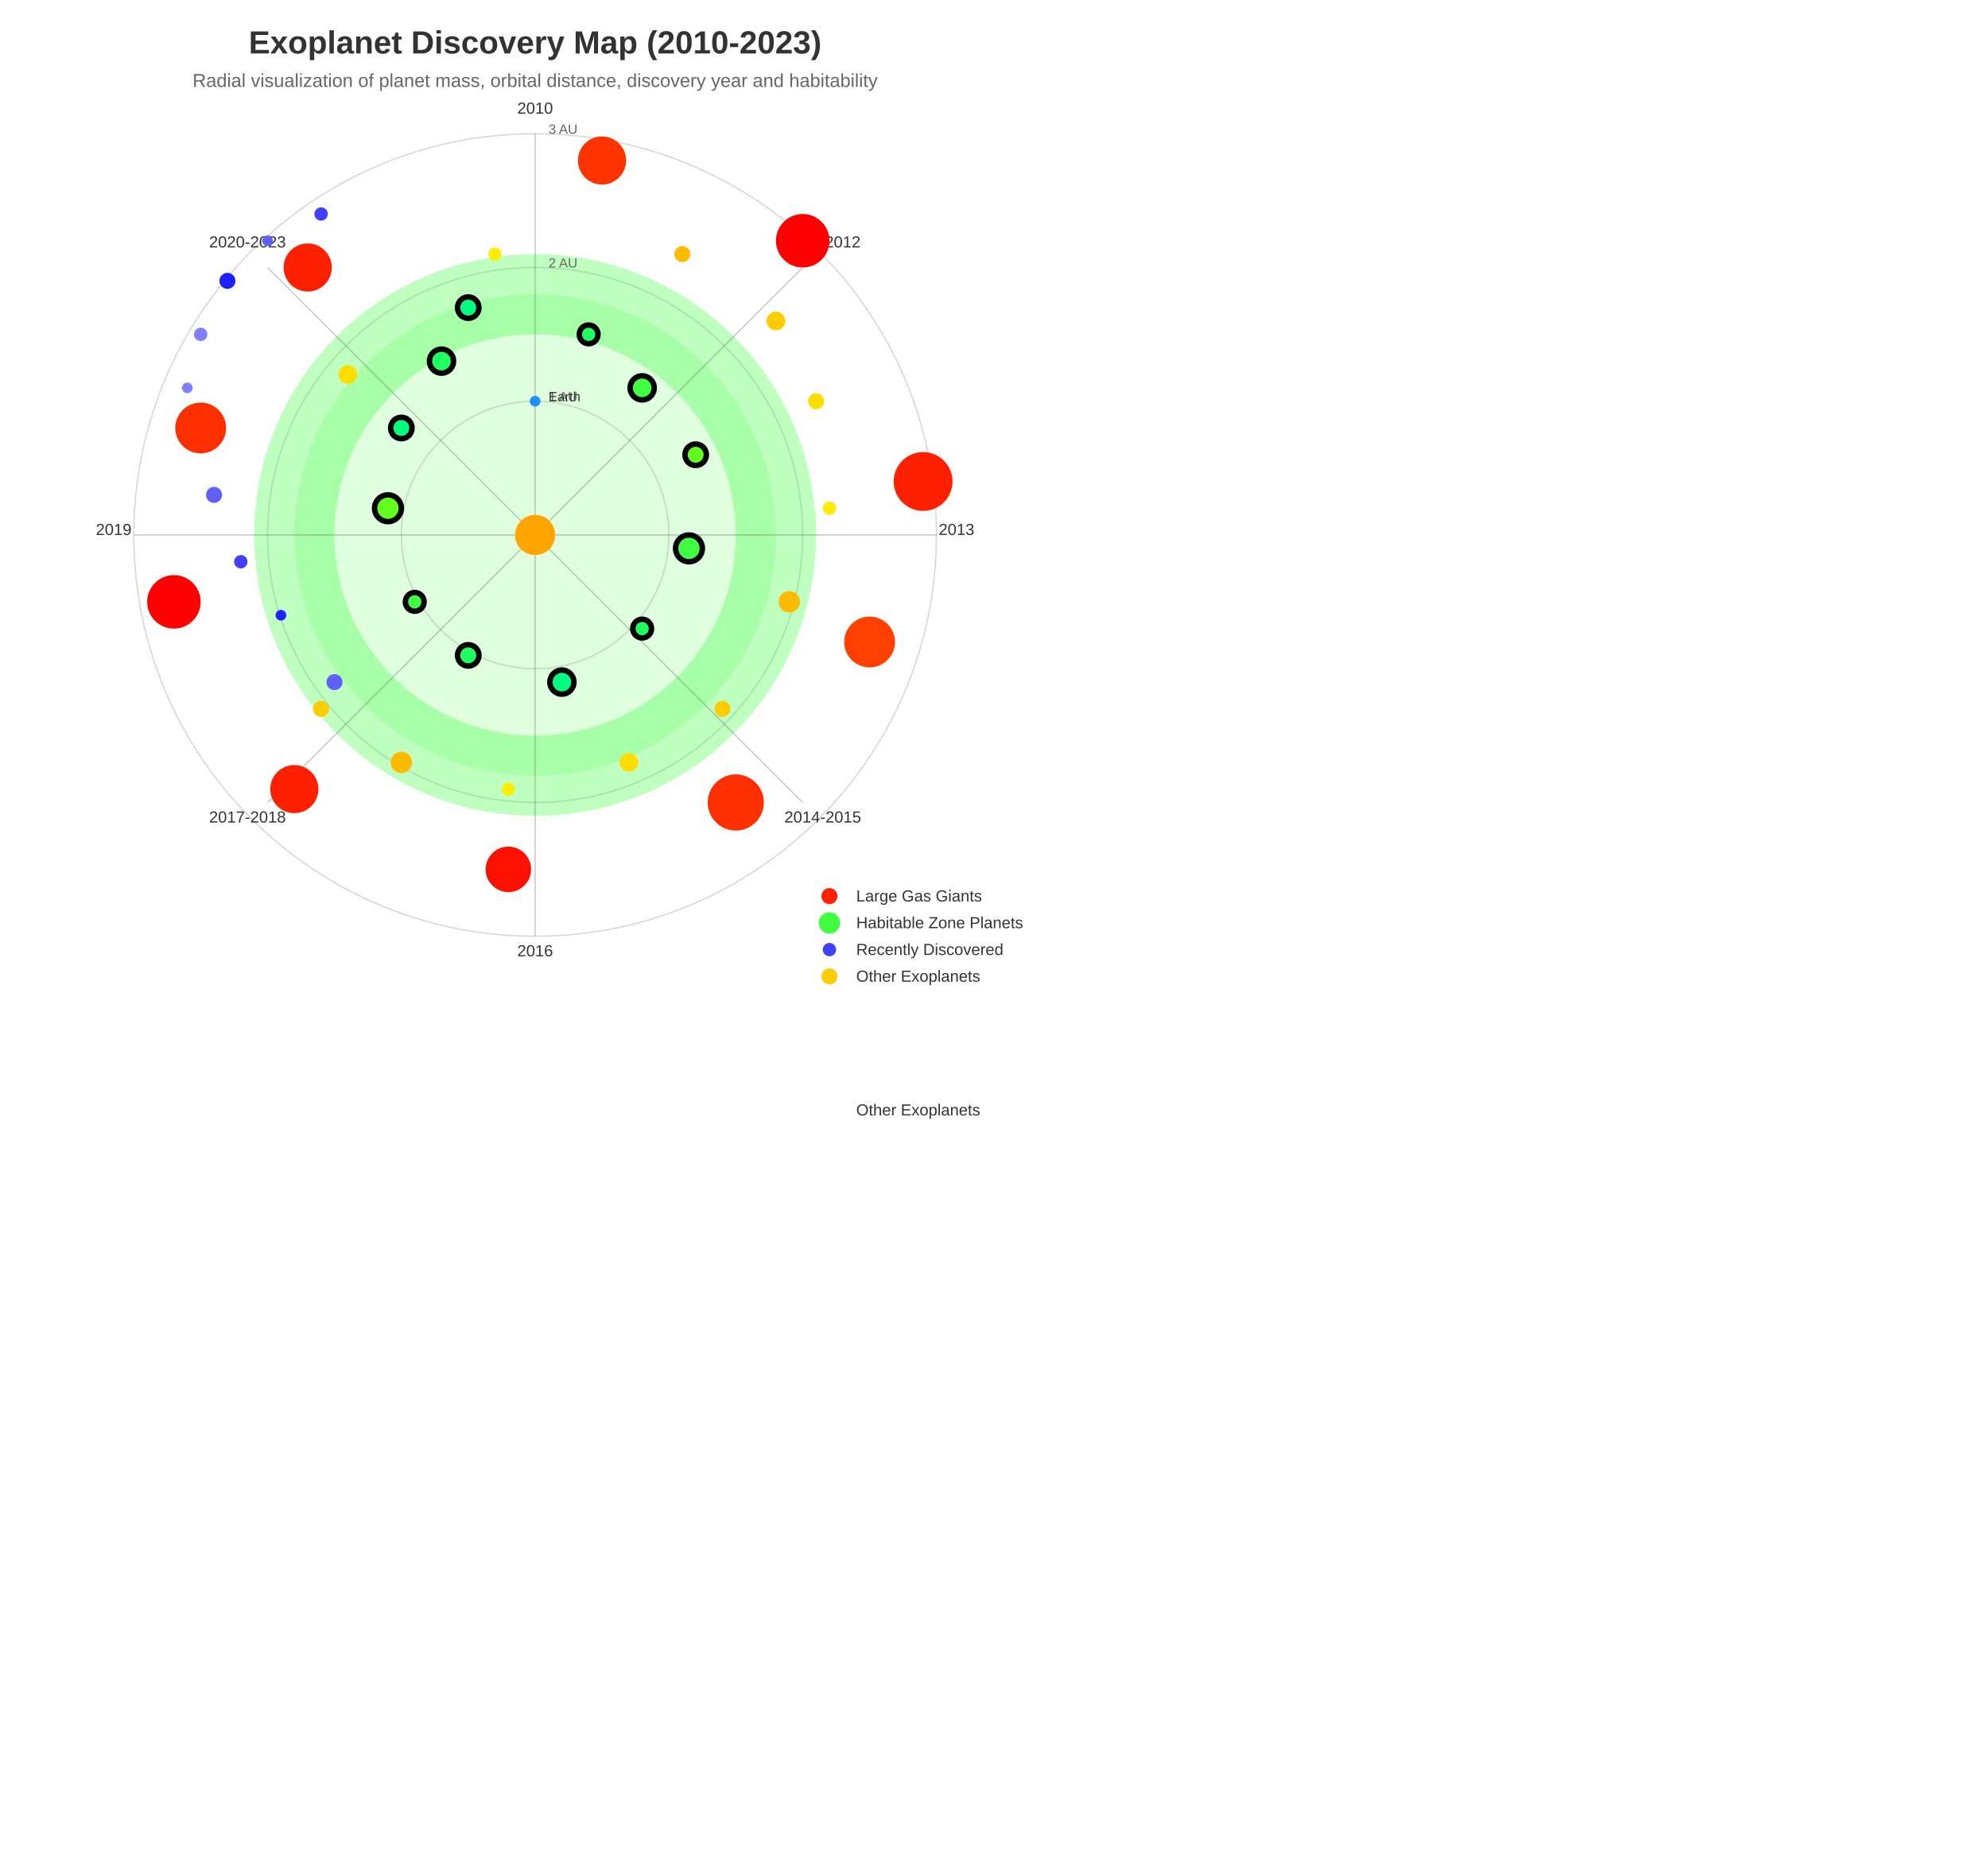
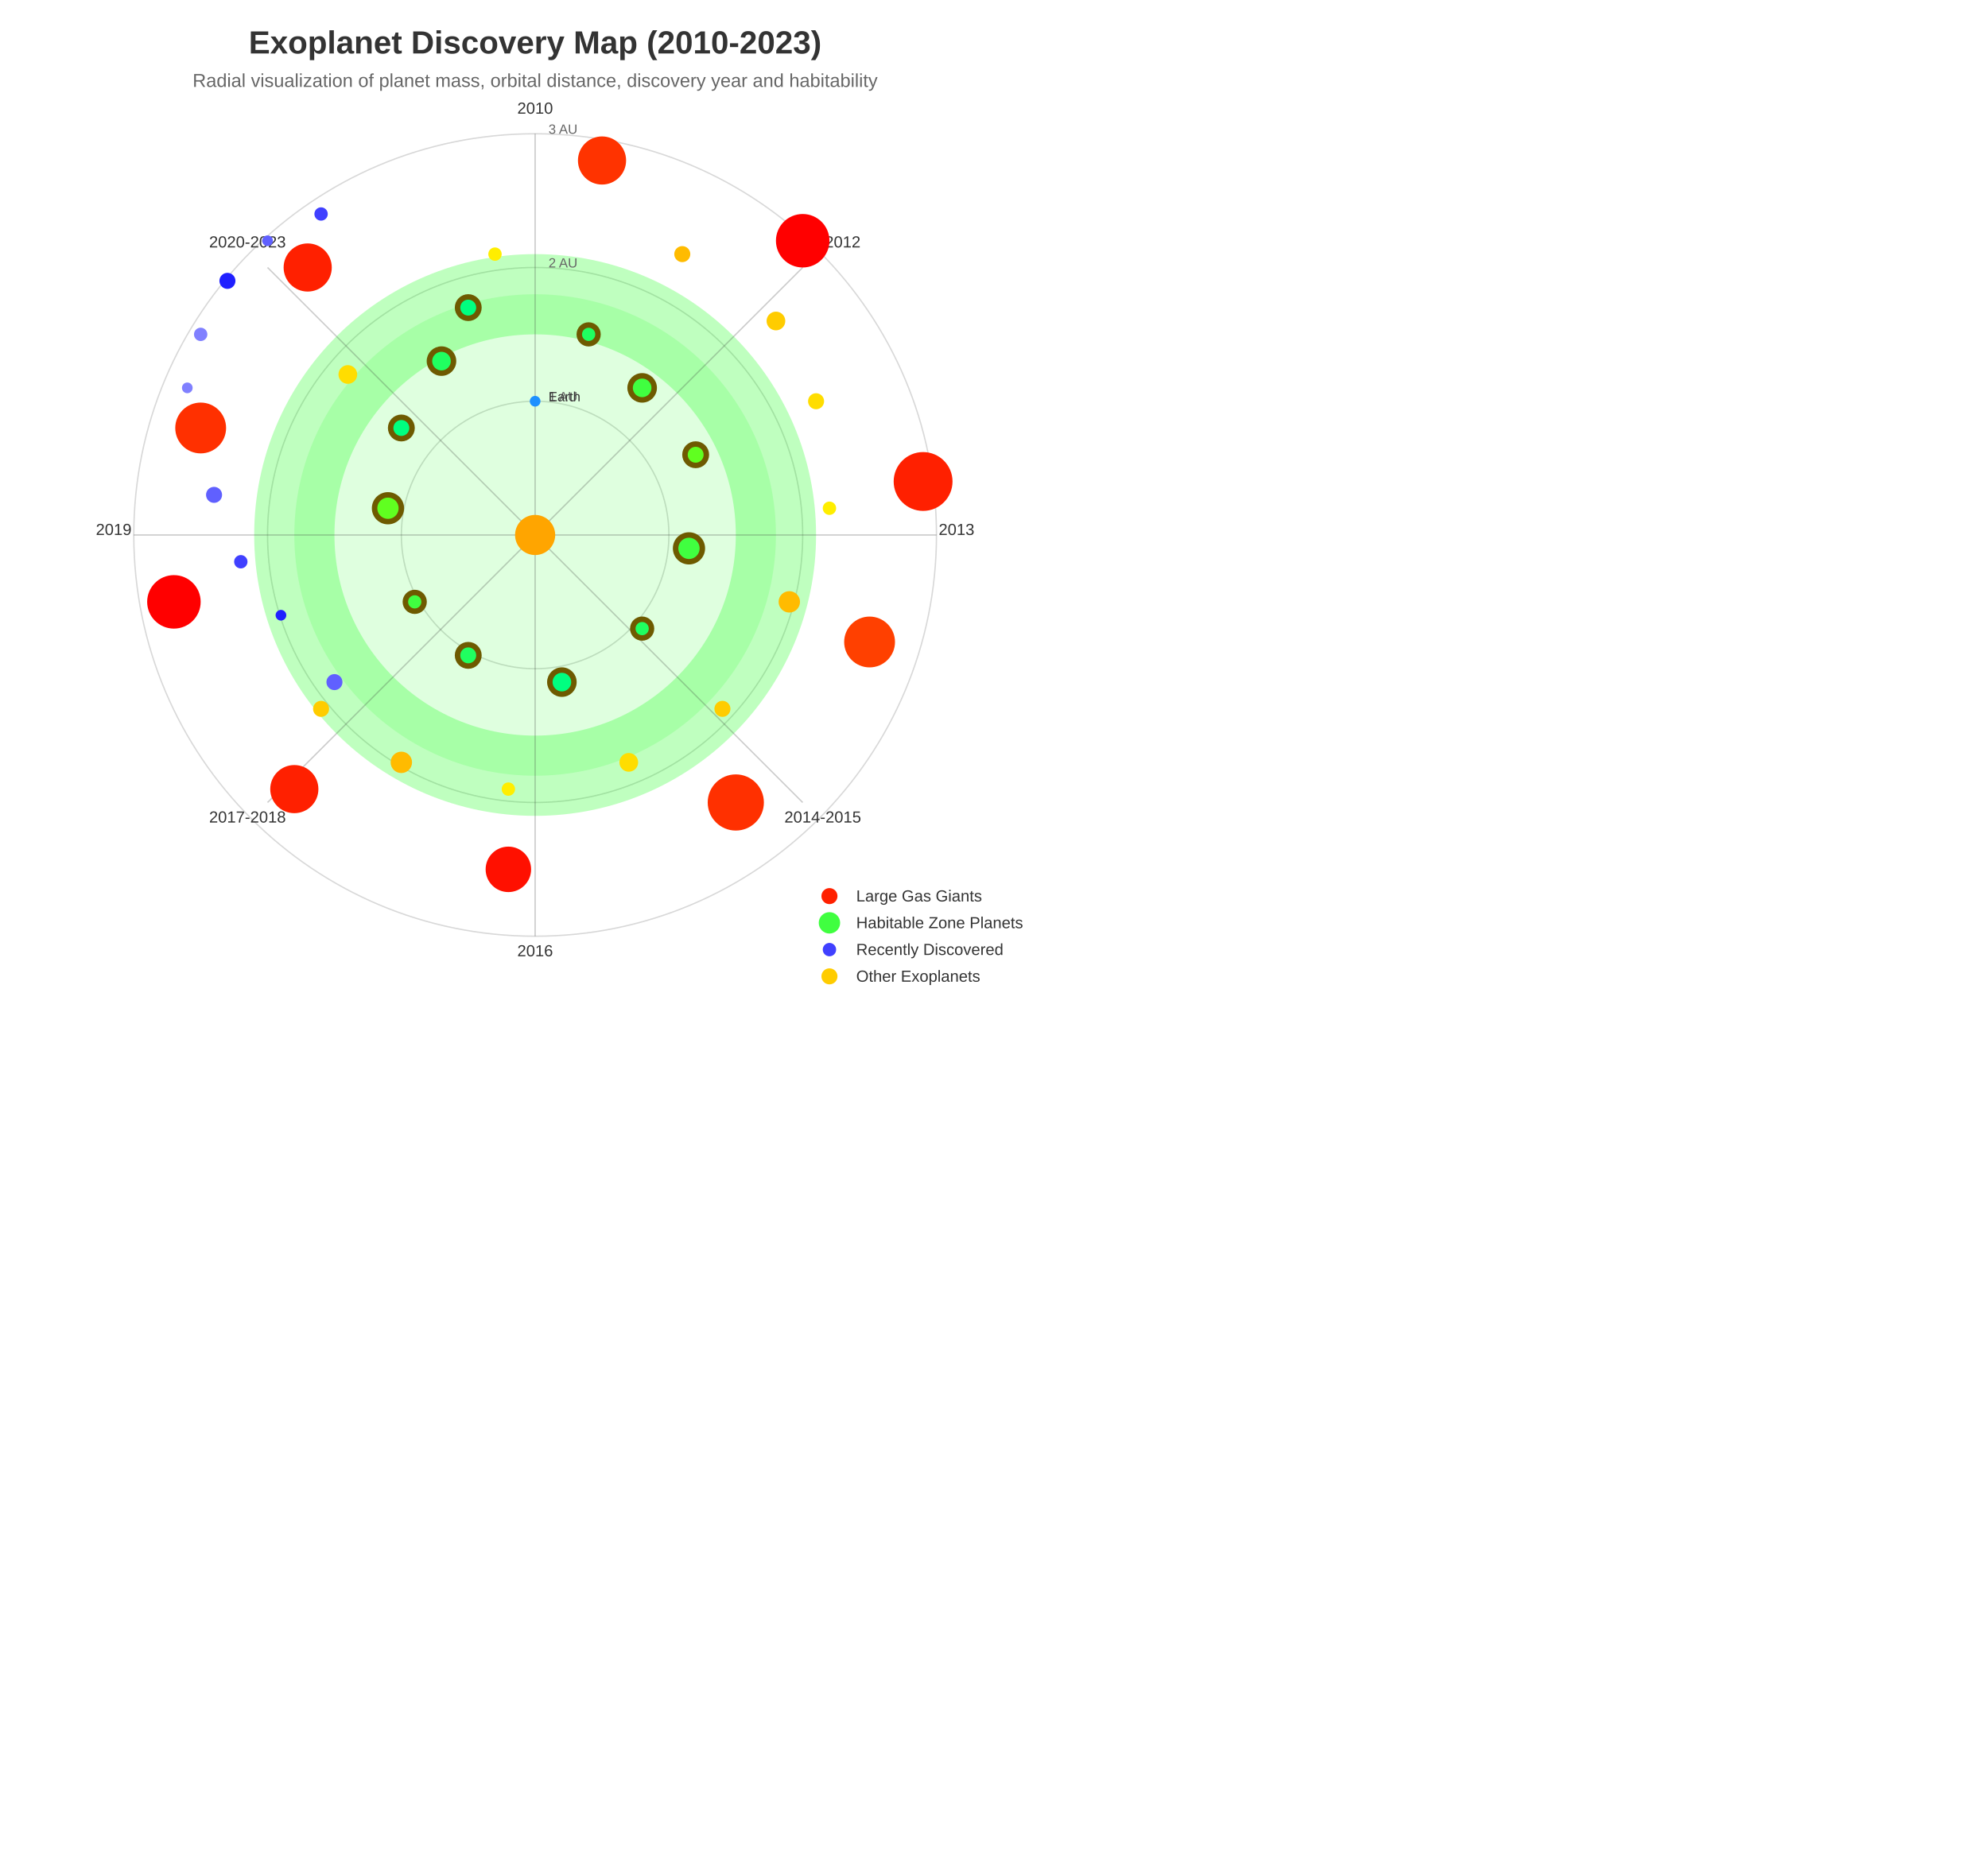
<svg xmlns="http://www.w3.org/2000/svg" height="1400" id="svg" tag_name="svg" width="1486">
  <defs id="defs" tag_name="svg/defs">
    <filter height="200%" id="filter" tag_name="svg/defs/filter" width="200%" x="-50%" y="-50%">
      <fegaussianblur id="fegaussianblur" result="blur" stdDeviation="3" tag_name="svg/defs/filter/fegaussianblur" />
      <fecomposite id="fecomposite" in="SourceGraphic" in2="blur" operator="over" tag_name="svg/defs/filter/fecomposite" />
    </filter>
  </defs>
  <g id="g_1" stroke="#33333330" stroke-width="1" tag_name="svg/g_1">
    <circle cx="400" cy="400" fill="none" id="circle_52" r="100" tag_name="svg/g_1/circle_52" />
    <circle cx="400" cy="400" fill="none" id="circle_51" r="200" tag_name="svg/g_1/circle_51" />
    <circle cx="400" cy="400" fill="none" id="circle_50" r="300" tag_name="svg/g_1/circle_50" />
    <circle class="reveliobad_1  reveliogood_9 reveliobad_3" cx="400" cy="400" fill="#00ff0020" id="circle_49" r="180" stroke="#00ff0040" stroke-width="60" tag_name="svg/g_1/circle_49" />
  </g>
  <g id="g" stroke="#33333340" stroke-width="1" tag_name="svg/g">
    <line id="line_7" tag_name="svg/g/line_7" x1="400" x2="400" y1="400" y2="100" />
    <line id="line_6" tag_name="svg/g/line_6" x1="400" x2="700" y1="400" y2="400" />
    <line id="line_5" tag_name="svg/g/line_5" x1="400" x2="400" y1="400" y2="700" />
    <line id="line_4" tag_name="svg/g/line_4" x1="400" x2="100" y1="400" y2="400" />
    <line id="line_3" tag_name="svg/g/line_3" x1="400" x2="600" y1="400" y2="200" />
    <line id="line_2" tag_name="svg/g/line_2" x1="400" x2="600" y1="400" y2="600" />
    <line id="line_1" tag_name="svg/g/line_1" x1="400" x2="200" y1="400" y2="600" />
    <line id="line" tag_name="svg/g/line" x1="400" x2="200" y1="400" y2="200" />
  </g>
-   <text fill="#333333" font-family="Arial" font-size="12" id="text_18" tag_name="svg/text_18" text-anchor="middle" x="400" y="85">
+   <text fill="#333333" font-family="Arial" font-size="12" id="text_17" tag_name="svg/text_17" text-anchor="middle" x="400" y="85">
    2010
  </text>
-   <text fill="#333333" font-family="Arial" font-size="12" id="text_17" tag_name="svg/text_17" text-anchor="middle" x="715" y="400">
+   <text fill="#333333" font-family="Arial" font-size="12" id="text_16" tag_name="svg/text_16" text-anchor="middle" x="715" y="400">
    2013
  </text>
-   <text fill="#333333" font-family="Arial" font-size="12" id="text_16" tag_name="svg/text_16" text-anchor="middle" x="400" y="715">
+   <text fill="#333333" font-family="Arial" font-size="12" id="text_15" tag_name="svg/text_15" text-anchor="middle" x="400" y="715">
    2016
  </text>
-   <text fill="#333333" font-family="Arial" font-size="12" id="text_15" tag_name="svg/text_15" text-anchor="middle" x="85" y="400">
+   <text fill="#333333" font-family="Arial" font-size="12" id="text_14" tag_name="svg/text_14" text-anchor="middle" x="85" y="400">
    2019
  </text>
-   <text fill="#333333" font-family="Arial" font-size="12" id="text_14" tag_name="svg/text_14" text-anchor="middle" x="615" y="185">
+   <text fill="#333333" font-family="Arial" font-size="12" id="text_13" tag_name="svg/text_13" text-anchor="middle" x="615" y="185">
    2011-2012
  </text>
-   <text fill="#333333" font-family="Arial" font-size="12" id="text_13" tag_name="svg/text_13" text-anchor="middle" x="615" y="615">
+   <text fill="#333333" font-family="Arial" font-size="12" id="text_12" tag_name="svg/text_12" text-anchor="middle" x="615" y="615">
    2014-2015
  </text>
-   <text fill="#333333" font-family="Arial" font-size="12" id="text_12" tag_name="svg/text_12" text-anchor="middle" x="185" y="615">
+   <text fill="#333333" font-family="Arial" font-size="12" id="text_11" tag_name="svg/text_11" text-anchor="middle" x="185" y="615">
    2017-2018
  </text>
-   <text fill="#333333" font-family="Arial" font-size="12" id="text_11" tag_name="svg/text_11" text-anchor="middle" x="185" y="185">
+   <text fill="#333333" font-family="Arial" font-size="12" id="text_10" tag_name="svg/text_10" text-anchor="middle" x="185" y="185">
    2020-2023
  </text>
-   <text fill="#666666" font-family="Arial" font-size="10" id="text_10" tag_name="svg/text_10" text-anchor="start" x="410" y="300">
+   <text fill="#666666" font-family="Arial" font-size="10" id="text_9" tag_name="svg/text_9" text-anchor="start" x="410" y="300">
    1 AU
  </text>
-   <text fill="#666666" font-family="Arial" font-size="10" id="text_9" tag_name="svg/text_9" text-anchor="start" x="410" y="200">
+   <text fill="#666666" font-family="Arial" font-size="10" id="text_8" tag_name="svg/text_8" text-anchor="start" x="410" y="200">
    2 AU
  </text>
-   <text fill="#666666" font-family="Arial" font-size="10" id="text_8" tag_name="svg/text_8" text-anchor="start" x="410" y="100">
+   <text fill="#666666" font-family="Arial" font-size="10" id="text_7" tag_name="svg/text_7" text-anchor="start" x="410" y="100">
    3 AU
  </text>
  <circle class="reveliogood_5 reveliogood_X_2" cx="400" cy="400" fill="orange" id="circle_48" r="15" tag_name="svg/circle_48">
    <animate attributeName="r" dur="4s" id="animate" repeatCount="indefinite" tag_name="svg/circle_48/animate" values="15;17;15" />
  </circle>
  <circle cx="400" cy="300" fill="#1E90FF" id="circle_47" r="4" stroke-width="1" tag_name="svg/circle_47" />
-   <text fill="#333333" font-family="Arial" font-size="10" id="text_7" tag_name="svg/text_7" x="410" y="300">
+   <text fill="#333333" font-family="Arial" font-size="10" id="text_6" tag_name="svg/text_6" x="410" y="300">
    Earth
  </text>
  <circle class="reveliogood reveliobad_1  reveliobad_2 reveliobad_3" cx="450" cy="120" fill="#ff3300" id="circle_46" r="18" tag_name="svg/circle_46" />
  <circle class="reveliogood  reveliobad_2" cx="600" cy="180" fill="#ff0000" id="circle_45" r="20" tag_name="svg/circle_45" />
  <circle class="reveliogood " cx="690" cy="360" fill="#ff2000" id="circle_44" r="22" tag_name="svg/circle_44" />
-   <circle class="reveliogood reveliobad_1 reveliobad_3" cx="650" cy="480" fill="#ff4000" id="circle_43" r="19" tag_name="svg/circle_43" />
+   <circle class="reveliogood reveliobad_1 reveliobad_3 reveliobad_5" cx="650" cy="480" fill="#ff4000" id="circle_43" r="19" tag_name="svg/circle_43" />
  <circle class="reveliogood " cx="550" cy="600" fill="#ff3000" id="circle_42" r="21" tag_name="svg/circle_42" />
  <circle class="reveliogood " cx="380" cy="650" fill="#ff1000" id="circle_41" r="17" tag_name="svg/circle_41" />
  <circle class="reveliogood reveliobad_1  reveliobad_2 reveliobad_3" cx="220" cy="590" fill="#ff2000" id="circle_40" r="18" tag_name="svg/circle_40" />
-   <circle class="reveliogood reveliobad_1 reveliobad_3" cx="130" cy="450" fill="#ff0000" id="circle_39" r="20" tag_name="svg/circle_39" />
-   <circle class="reveliogood reveliobad_1 reveliobad_3" cx="150" cy="320" fill="#ff3000" id="circle_38" r="19" tag_name="svg/circle_38" />
-   <circle class="reveliogood reveliobad_1 reveliobad_3" cx="230" cy="200" fill="#ff2000" id="circle_37" r="18" tag_name="svg/circle_37" />
-   <circle class="reveliogood_2 reveliogood_X_1 reveliogood_9 reveliobad_4 reveliogood_10" cx="350" cy="230" fill="#00ff80" id="circle_36" r="8" stroke="rgb(0,0,0)" stroke-width="4.1" tag_name="svg/circle_36" />
-   <circle class="reveliogood_2 reveliogood_X_1 reveliogood_9 reveliobad_4 reveliogood_10" cx="440" cy="250" fill="#20ff60" id="circle_35" r="7" stroke="rgb(0,0,0)" stroke-width="4.1" tag_name="svg/circle_35" />
-   <circle class="reveliogood_2 reveliogood_X_1 reveliogood_9 reveliobad_4 reveliogood_10" cx="480" cy="290" fill="#40ff40" id="circle_34" r="9" stroke="rgb(0,0,0)" stroke-width="4.1" tag_name="svg/circle_34" />
-   <circle class="reveliogood_2 reveliogood_X_1 reveliogood_9 reveliobad_4 reveliogood_10" cx="520" cy="340" fill="#60ff20" id="circle_33" r="8" stroke="rgb(0,0,0)" stroke-width="4.1" tag_name="svg/circle_33" />
-   <circle class="reveliogood_2 reveliogood_X_1 reveliogood_9 reveliobad_4 reveliogood_10" cx="515" cy="410" fill="#40ff40" id="circle_32" r="10" stroke="rgb(0,0,0)" stroke-width="4.1" tag_name="svg/circle_32" />
-   <circle class="reveliogood_2 reveliogood_X_1 reveliogood_9 reveliobad_3 reveliobad_4 reveliogood_10" cx="480" cy="470" fill="#20ff60" id="circle_31" r="7" stroke="rgb(0,0,0)" stroke-width="4.1" tag_name="svg/circle_31" />
-   <circle class="reveliogood_2 reveliogood_X_1 reveliogood_9 reveliobad_3 reveliobad_4 reveliogood_10" cx="420" cy="510" fill="#00ff80" id="circle_30" r="9" stroke="rgb(0,0,0)" stroke-width="4.1" tag_name="svg/circle_30" />
-   <circle class="reveliogood_2 reveliogood_X_1 reveliogood_9 reveliobad_4 reveliogood_10" cx="350" cy="490" fill="#20ff60" id="circle_29" r="8" stroke="rgb(0,0,0)" stroke-width="4.1" tag_name="svg/circle_29" />
-   <circle class="reveliogood_2 reveliogood_X_1 reveliogood_9 reveliobad_4 reveliogood_10" cx="310" cy="450" fill="#40ff40" id="circle_28" r="7" stroke="rgb(0,0,0)" stroke-width="4.1" tag_name="svg/circle_28" />
-   <circle class="reveliogood_2 reveliogood_X_1 reveliogood_9 reveliobad_4 reveliogood_10" cx="290" cy="380" fill="#60ff20" id="circle_27" r="10" stroke="rgb(0,0,0)" stroke-width="4.1" tag_name="svg/circle_27" />
-   <circle class="reveliogood_2 reveliogood_X_1 reveliogood_9 reveliobad_3 reveliobad_4 reveliogood_10" cx="300" cy="320" fill="#00ff80" id="circle_26" r="8" stroke="rgb(0,0,0)" stroke-width="4.1" tag_name="svg/circle_26" />
-   <circle class="reveliogood_2 reveliogood_X_1 reveliogood_9 reveliogood_10" cx="330" cy="270" fill="#20ff60" id="circle_25" r="9" stroke="rgb(0,0,0)" stroke-width="4.1" tag_name="svg/circle_25" />
+   <circle class="reveliogood reveliobad_1 reveliobad_3 reveliobad_5" cx="130" cy="450" fill="#ff0000" id="circle_39" r="20" tag_name="svg/circle_39" />
+   <circle class="reveliogood reveliobad_1 reveliobad_3 reveliobad_5" cx="150" cy="320" fill="#ff3000" id="circle_38" r="19" tag_name="svg/circle_38" />
+   <circle class="reveliogood reveliobad_1 reveliobad_3 reveliobad_5" cx="230" cy="200" fill="#ff2000" id="circle_37" r="18" tag_name="svg/circle_37" />
+   <circle class="reveliogood_2 reveliogood_X_1 reveliogood_9 reveliobad_4 reveliogood_10 reveliogood_11" cx="350" cy="230" fill="#00ff80" id="circle_36" r="8" stroke="rgb(110, 90, 0)" stroke-width="4.1" tag_name="svg/circle_36" />
+   <circle class="reveliogood_2 reveliogood_X_1 reveliogood_9 reveliobad_4 reveliogood_10 reveliogood_11" cx="440" cy="250" fill="#20ff60" id="circle_35" r="7" stroke="rgb(110, 90, 0)" stroke-width="4.1" tag_name="svg/circle_35" />
+   <circle class="reveliogood_2 reveliogood_X_1 reveliogood_9 reveliobad_4 reveliogood_10 reveliogood_11" cx="480" cy="290" fill="#40ff40" id="circle_34" r="9" stroke="rgb(110, 90, 0)" stroke-width="4.1" tag_name="svg/circle_34" />
+   <circle class="reveliogood_2 reveliogood_X_1 reveliogood_9 reveliobad_4 reveliogood_10 reveliogood_11" cx="520" cy="340" fill="#60ff20" id="circle_33" r="8" stroke="rgb(110, 90, 0)" stroke-width="4.1" tag_name="svg/circle_33" />
+   <circle class="reveliogood_2 reveliogood_X_1 reveliogood_9 reveliobad_4 reveliogood_10 reveliogood_11" cx="515" cy="410" fill="#40ff40" id="circle_32" r="10" stroke="rgb(110, 90, 0)" stroke-width="4.1" tag_name="svg/circle_32" />
+   <circle class="reveliogood_2 reveliogood_X_1 reveliogood_9 reveliobad_3 reveliobad_4 reveliogood_10 reveliogood_11" cx="480" cy="470" fill="#20ff60" id="circle_31" r="7" stroke="rgb(110, 90, 0)" stroke-width="4.1" tag_name="svg/circle_31" />
+   <circle class="reveliogood_2 reveliogood_X_1 reveliogood_9 reveliobad_3 reveliobad_4 reveliogood_10 reveliogood_11" cx="420" cy="510" fill="#00ff80" id="circle_30" r="9" stroke="rgb(110, 90, 0)" stroke-width="4.1" tag_name="svg/circle_30" />
+   <circle class="reveliogood_2 reveliogood_X_1 reveliogood_9 reveliobad_4 reveliogood_10 reveliogood_11" cx="350" cy="490" fill="#20ff60" id="circle_29" r="8" stroke="rgb(110, 90, 0)" stroke-width="4.1" tag_name="svg/circle_29" />
+   <circle class="reveliogood_2 reveliogood_X_1 reveliogood_9 reveliobad_4 reveliogood_10 reveliogood_11" cx="310" cy="450" fill="#40ff40" id="circle_28" r="7" stroke="rgb(110, 90, 0)" stroke-width="4.1" tag_name="svg/circle_28" />
+   <circle class="reveliogood_2 reveliogood_X_1 reveliogood_9 reveliobad_4 reveliogood_10 reveliogood_11" cx="290" cy="380" fill="#60ff20" id="circle_27" r="10" stroke="rgb(110, 90, 0)" stroke-width="4.1" tag_name="svg/circle_27" />
+   <circle class="reveliogood_2 reveliogood_X_1 reveliogood_9 reveliobad_3 reveliobad_4 reveliogood_10 reveliogood_11" cx="300" cy="320" fill="#00ff80" id="circle_26" r="8" stroke="rgb(110, 90, 0)" stroke-width="4.1" tag_name="svg/circle_26" />
+   <circle class="reveliogood_2 reveliogood_X_1 reveliogood_9 reveliogood_10 reveliogood_11" cx="330" cy="270" fill="#20ff60" id="circle_25" r="9" stroke="rgb(110, 90, 0)" stroke-width="4.1" tag_name="svg/circle_25" />
  <circle class="reveliogood_7" cx="240" cy="160" fill="#4040ff" id="circle_24" r="5" tag_name="svg/circle_24" />
-   <circle class="reveliogood_7" cx="200" cy="180" fill="#6060ff" id="circle_23" r="4" tag_name="svg/circle_23" />
+   <circle class="reveliogood_7 reveliobad_5" cx="200" cy="180" fill="#6060ff" id="circle_23" r="4" tag_name="svg/circle_23" />
  <circle class="reveliogood_7" cx="170" cy="210" fill="#2020ff" id="circle_22" r="6" tag_name="svg/circle_22" />
  <circle class="reveliogood_7 reveliobad_1" cx="150" cy="250" fill="#8080ff" id="circle_21" r="5" tag_name="svg/circle_21" />
  <circle class="reveliogood_7 reveliobad_1" cx="140" cy="290" fill="#8080ff" id="circle_20" r="4" tag_name="svg/circle_20" />
  <circle class="reveliogood_8 reveliobad_1" cx="160" cy="370" fill="#6060ff" id="circle_19" r="6" tag_name="svg/circle_19" />
  <circle class="reveliogood_8" cx="180" cy="420" fill="#4040ff" id="circle_18" r="5" tag_name="svg/circle_18" />
  <circle class="reveliogood_8" cx="210" cy="460" fill="#2020ff" id="circle_17" r="4" tag_name="svg/circle_17" />
  <circle class="reveliogood_8" cx="250" cy="510" fill="#6060ff" id="circle_16" r="6" tag_name="svg/circle_16" />
  <circle class="reveliogood_5" cx="580" cy="240" fill="#ffcc00" id="circle_15" r="7" tag_name="svg/circle_15" />
  <circle class="reveliogood_5" cx="610" cy="300" fill="#ffdd00" id="circle_14" r="6" tag_name="svg/circle_14" />
  <circle class="reveliogood_5" cx="620" cy="380" fill="#ffee00" id="circle_13" r="5" tag_name="svg/circle_13" />
  <circle class="reveliogood_5" cx="590" cy="450" fill="#ffbb00" id="circle_12" r="8" tag_name="svg/circle_12" />
  <circle class="reveliogood_5" cx="540" cy="530" fill="#ffcc00" id="circle_11" r="6" tag_name="svg/circle_11" />
  <circle class="reveliogood_5" cx="470" cy="570" fill="#ffdd00" id="circle_10" r="7" tag_name="svg/circle_10" />
  <circle class="reveliogood_5" cx="380" cy="590" fill="#ffee00" id="circle_9" r="5" tag_name="svg/circle_9" />
  <circle class="reveliogood_5" cx="300" cy="570" fill="#ffbb00" id="circle_8" r="8" tag_name="svg/circle_8" />
  <circle class="reveliogood_5" cx="240" cy="530" fill="#ffcc00" id="circle_7" r="6" tag_name="svg/circle_7" />
  <circle class="reveliogood_5" cx="260" cy="280" fill="#ffdd00" id="circle_6" r="7" tag_name="svg/circle_6" />
  <circle class="reveliogood_5" cx="370" cy="190" fill="#ffee00" id="circle_5" r="5" tag_name="svg/circle_5" />
  <circle class="reveliogood_5" cx="510" cy="190" fill="#ffbb00" id="circle_4" r="6" tag_name="svg/circle_4" />
  <circle class="reveliobad_2" cx="620" cy="670" fill="#ff2000" id="circle_3" r="6" tag_name="svg/circle_3" />
-   <text fill="#333333" font-family="Arial" font-size="12" id="text_6" tag_name="svg/text_6" x="640" y="674">
+   <text fill="#333333" font-family="Arial" font-size="12" id="text_5" tag_name="svg/text_5" x="640" y="674">
    Large Gas Giants
  </text>
  <circle class="reveliobad_4 reveliogood_X_1" cx="620" cy="690" fill="#40ff40" id="circle_2" r="8" tag_name="svg/circle_2" />
-   <text fill="#333333" font-family="Arial" font-size="12" id="text_5" tag_name="svg/text_5" x="640" y="694">
+   <text fill="#333333" font-family="Arial" font-size="12" id="text_4" tag_name="svg/text_4" x="640" y="694">
    Habitable Zone Planets
  </text>
  <circle cx="620" cy="710" fill="#4040ff" id="circle_1" r="5" tag_name="svg/circle_1" />
-   <text fill="#333333" font-family="Arial" font-size="12" id="text_4" tag_name="svg/text_4" x="640" y="714">
+   <text fill="#333333" font-family="Arial" font-size="12" id="text_3" tag_name="svg/text_3" x="640" y="714">
    Recently Discovered
  </text>
  <circle cx="620" cy="730" fill="#ffcc00" id="circle" r="6" tag_name="svg/circle" />
-   <text fill="#333333" font-family="Arial" font-size="12" id="text_3" tag_name="svg/text_3" x="640" y="734">
-     Other Exoplanets
-   </text>
-   <text fill="#333333" font-family="Arial" font-size="12" id="text_2" tag_name="svg/text_2" x="640" y="834">
+   <text fill="#333333" font-family="Arial" font-size="12" id="text_2" tag_name="svg/text_2" x="640" y="734">
    Other Exoplanets
  </text>
  <text fill="#333333" font-family="Arial" font-size="24" font-weight="bold" id="text_1" tag_name="svg/text_1" text-anchor="middle" x="400" y="40">
    Exoplanet Discovery Map (2010-2023)
  </text>
  <text fill="#666666" font-family="Arial" font-size="14" id="text" tag_name="svg/text" text-anchor="middle" x="400" y="65">
    Radial visualization of planet mass, orbital distance, discovery year and habitability
  </text>
</svg>
